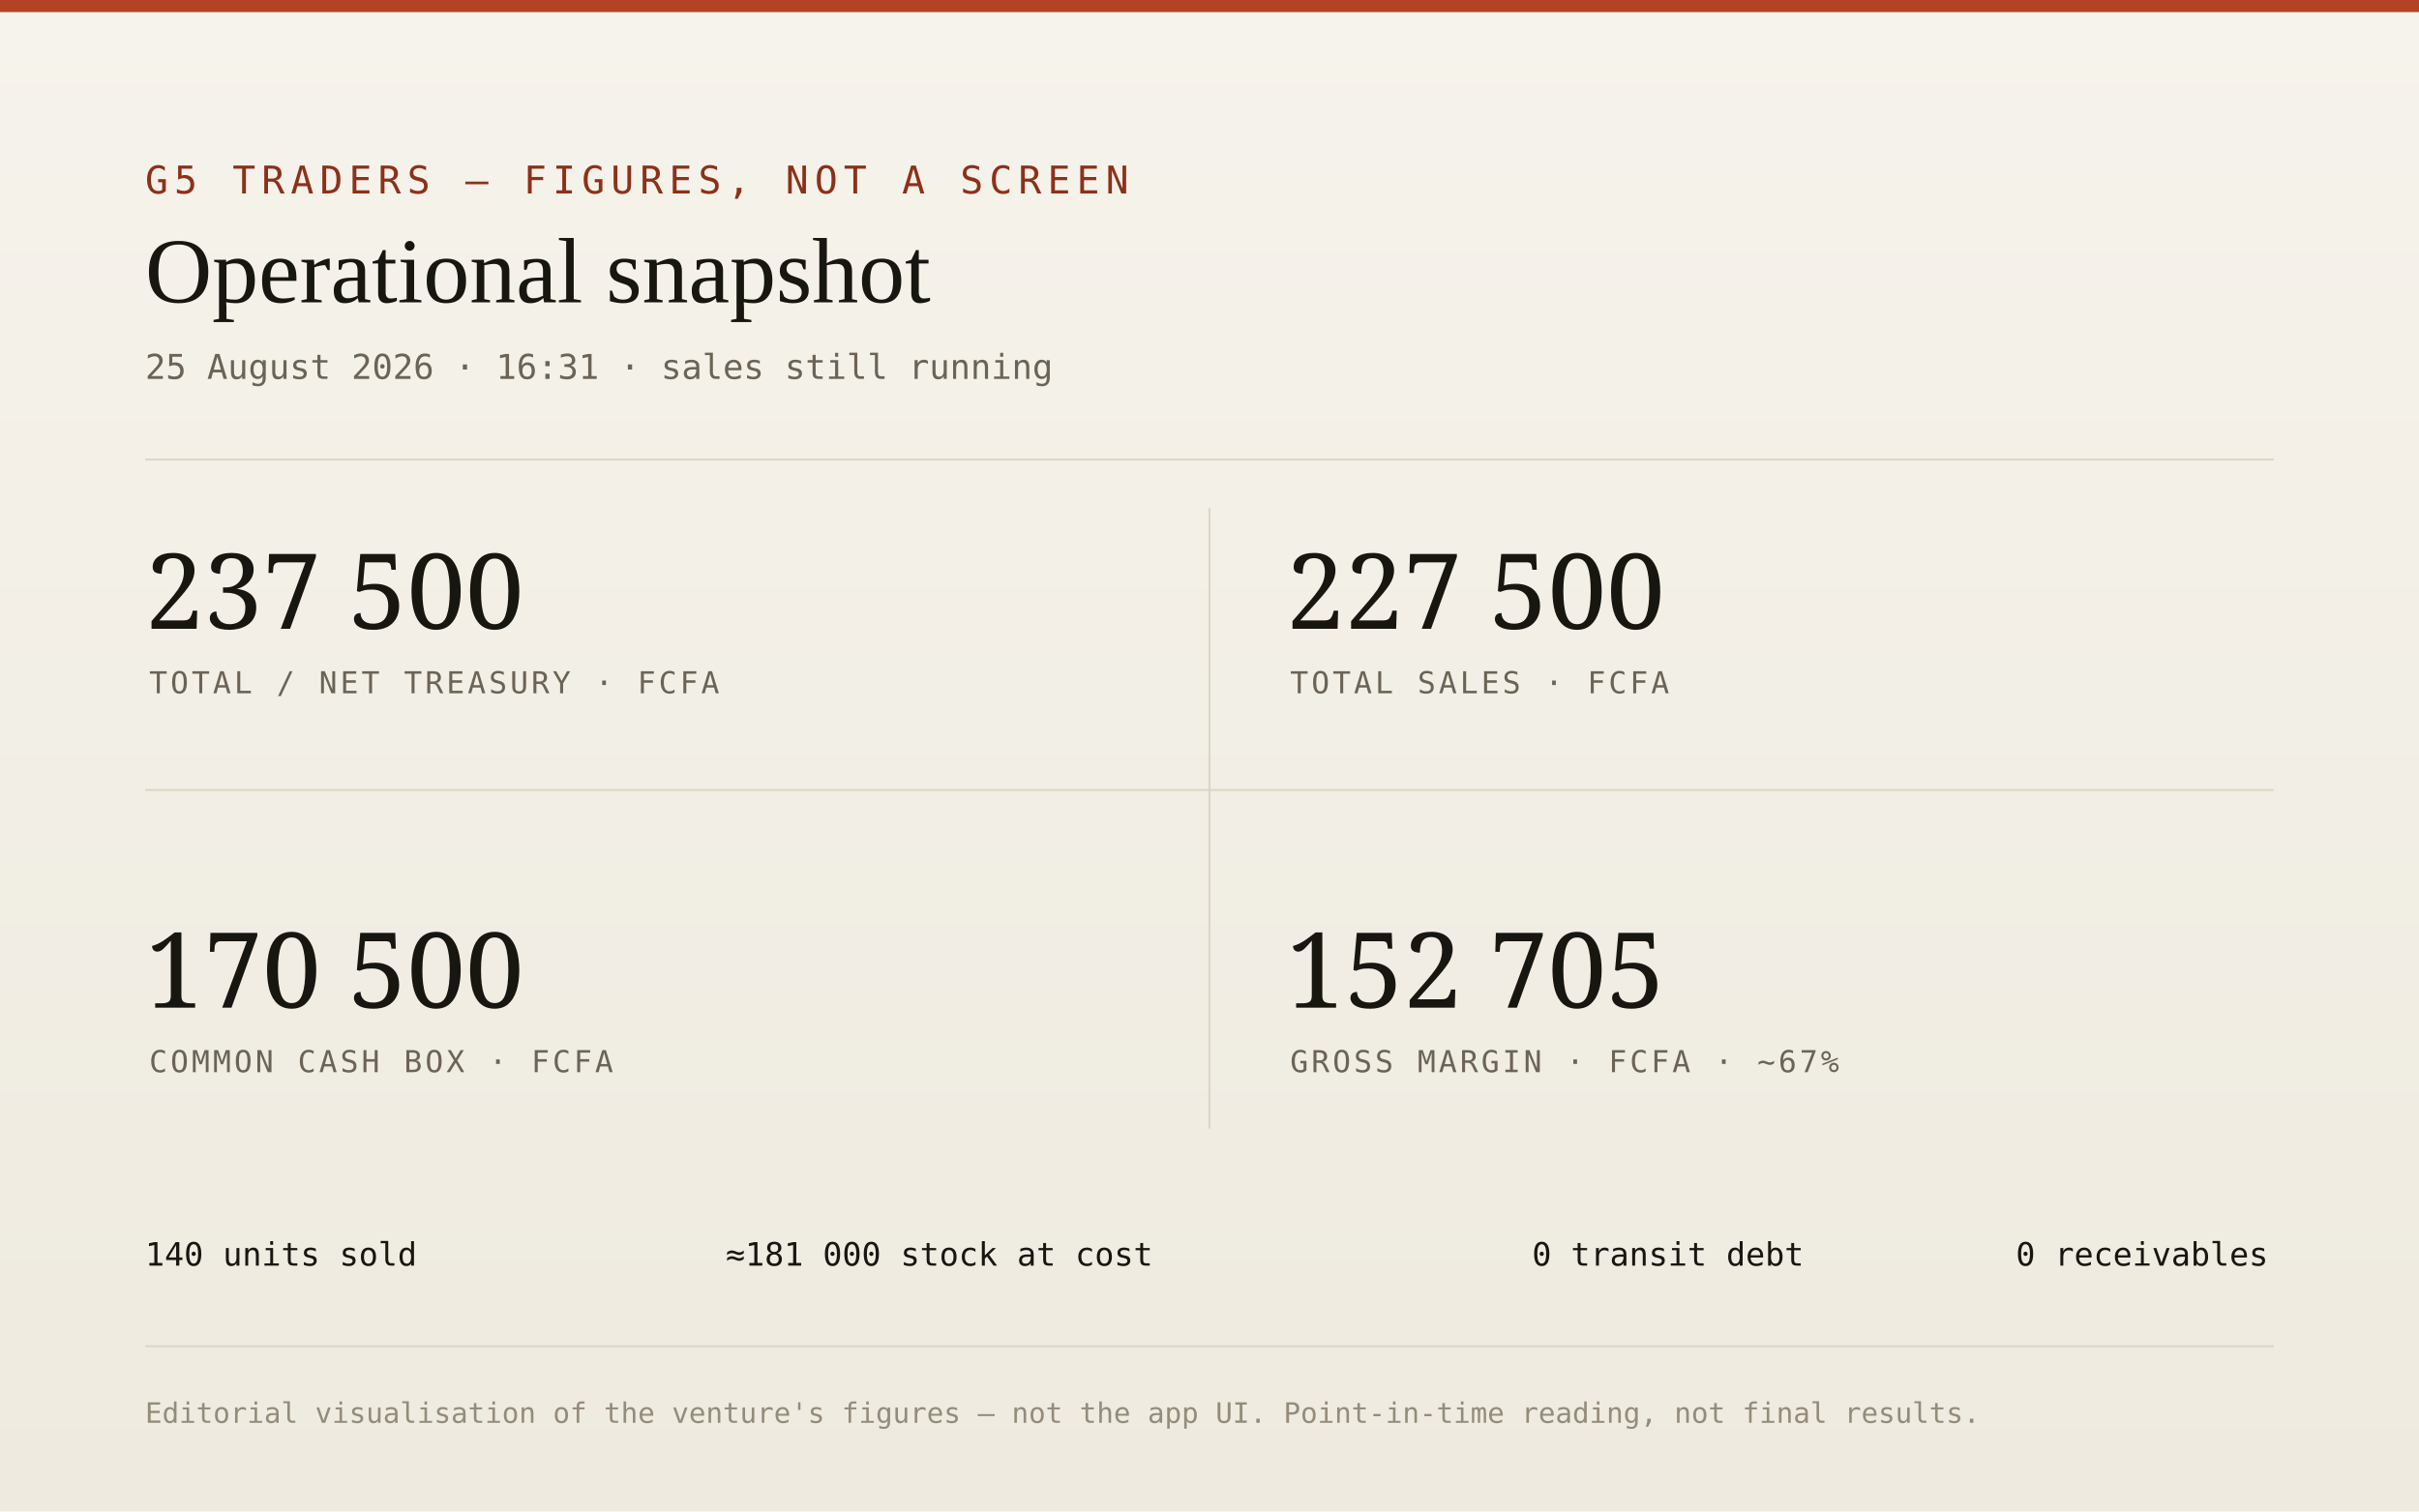
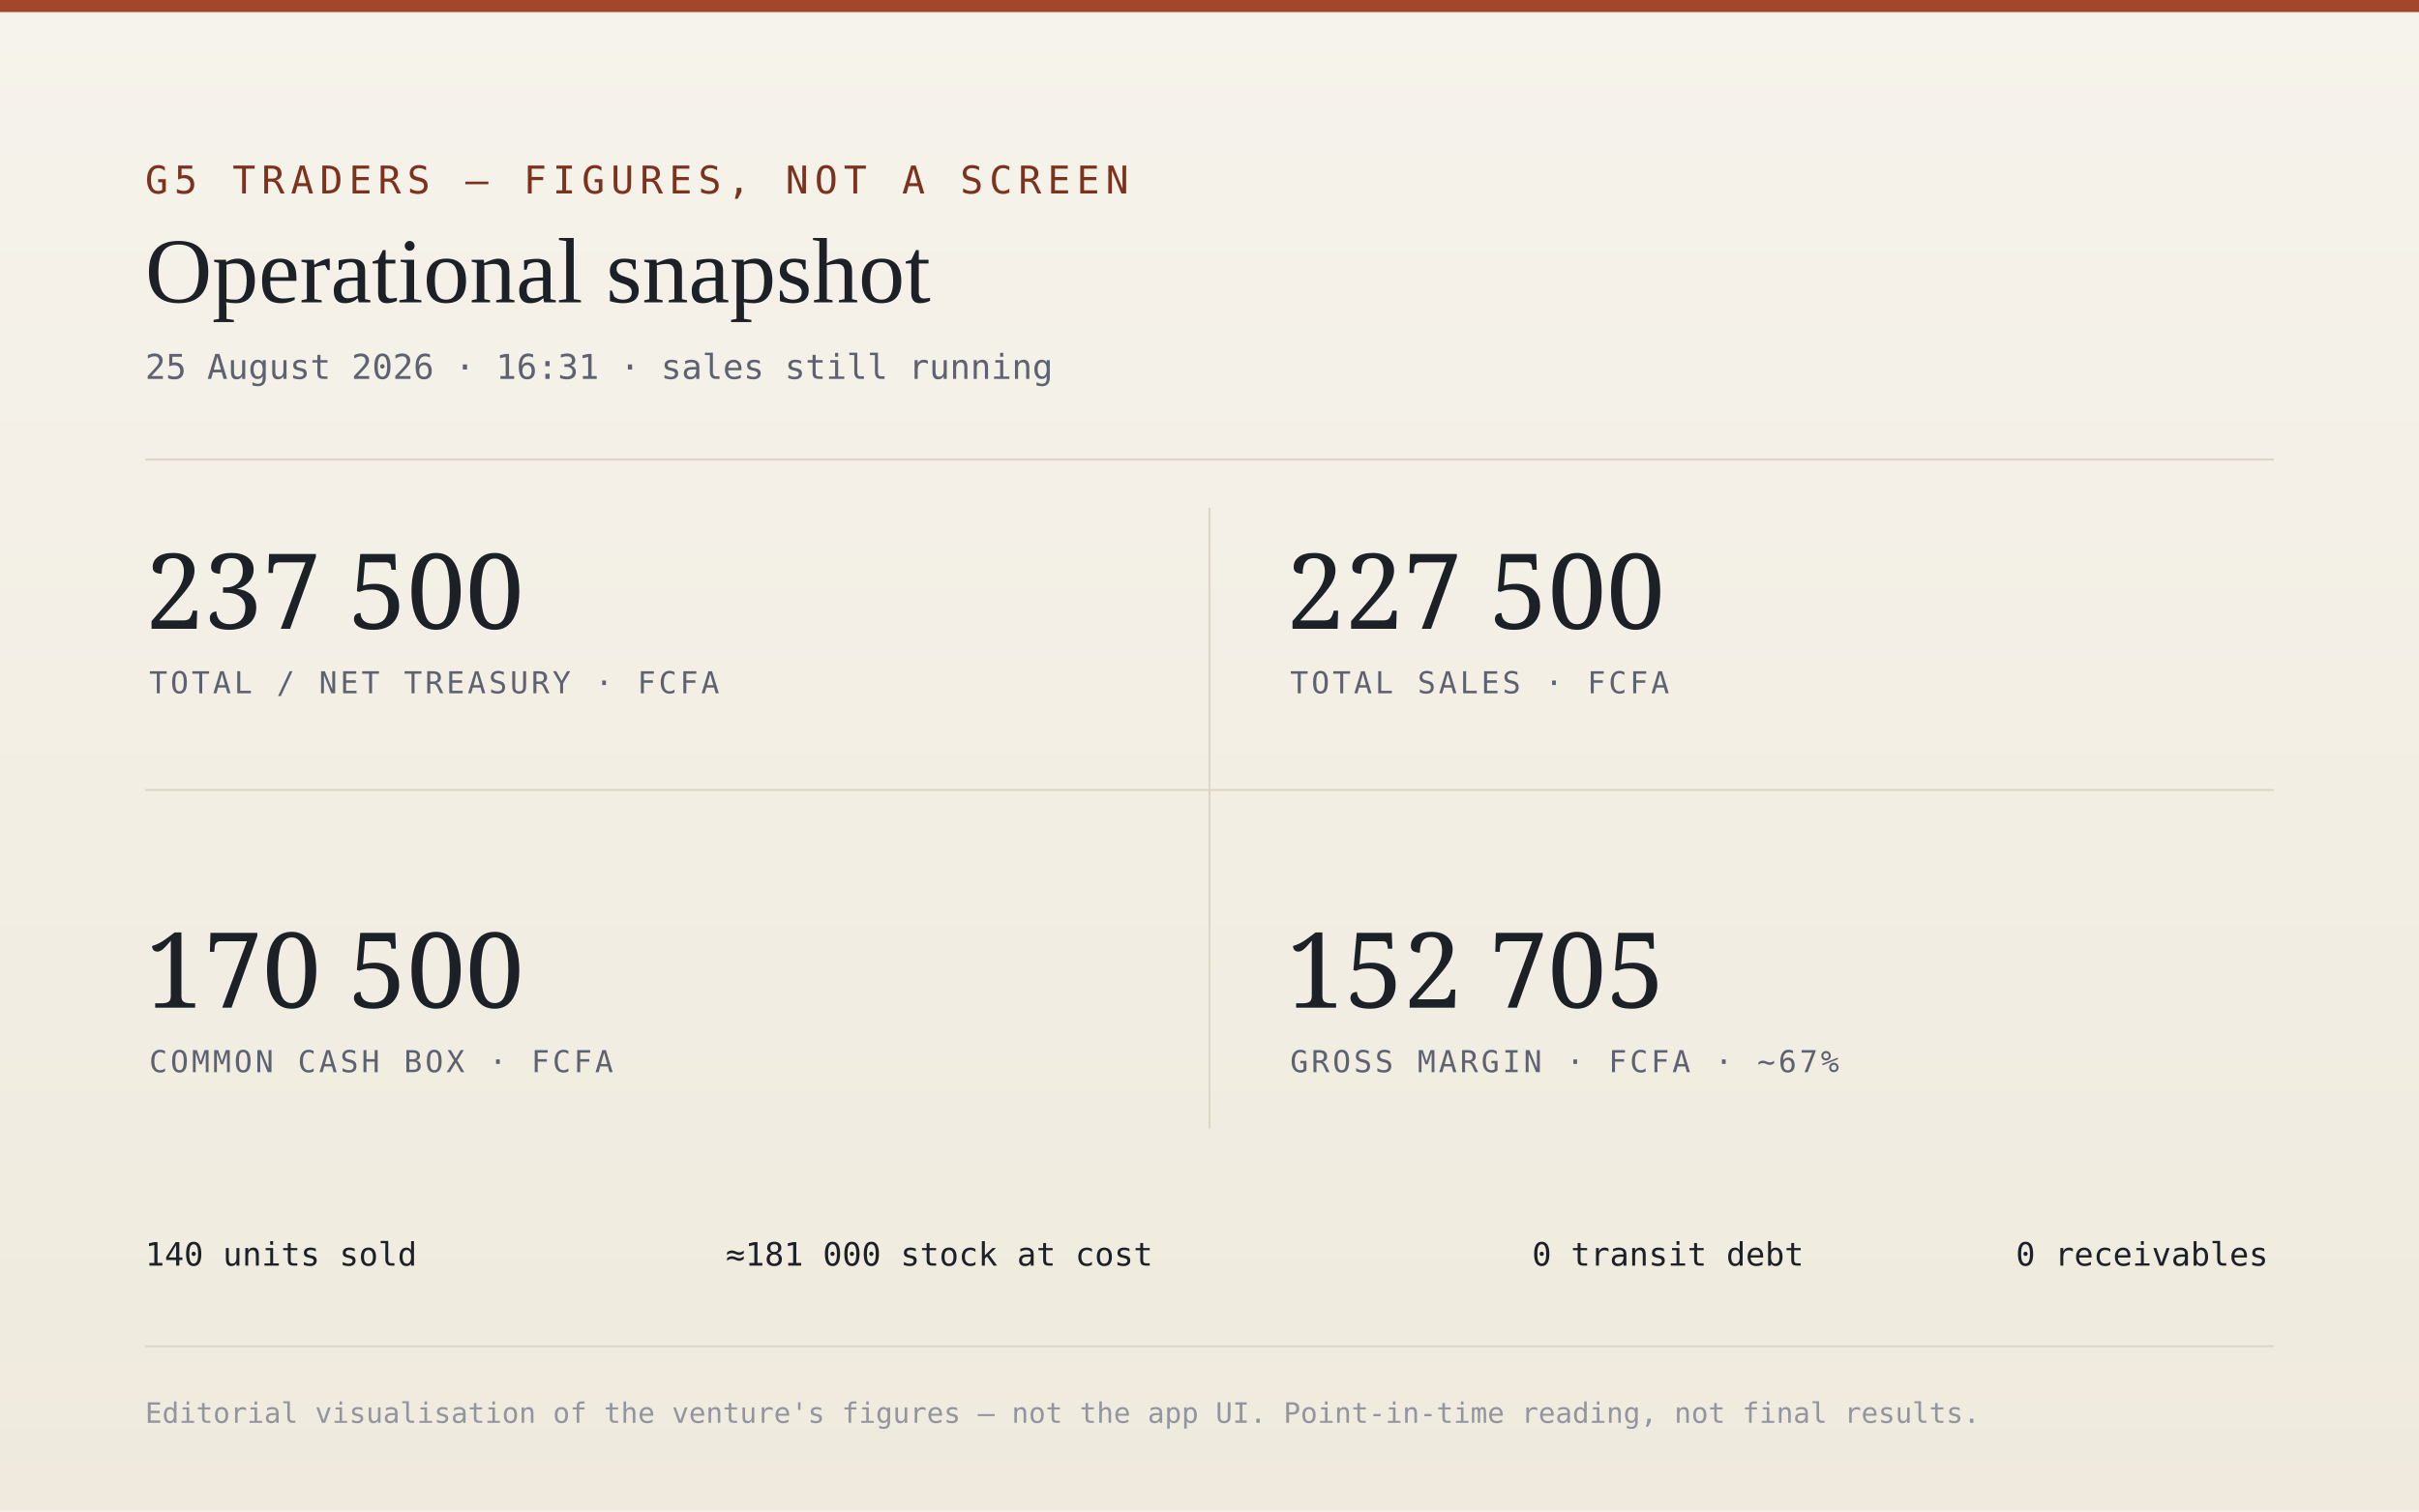
<svg xmlns="http://www.w3.org/2000/svg" viewBox="0 0 1200 750" role="img" aria-label="Editorial visualisation of G5 Traders figures, 25 August 2026 — not a screenshot of the app">
  <defs>
    <linearGradient id="g5bg" x1="0" y1="0" x2="0" y2="1">
      <stop offset="0" stop-color="#F6F3EC" />
-       <stop offset="1" stop-color="#EEEADF" />
+       <stop offset="1" stop-color="#EFEADD" />
    </linearGradient>
  </defs>
  <rect width="1200" height="750" fill="url(#g5bg)" />
-   <rect x="0" y="0" width="1200" height="6" fill="#B34327" />
-   <text x="72" y="96" font-family="ui-monospace, SFMono-Regular, monospace" font-size="19" letter-spacing="3" fill="#8C3119">G5 TRADERS — FIGURES, NOT A SCREEN</text>
-   <text x="72" y="150" font-family="Georgia, 'Times New Roman', serif" font-size="46" fill="#181611">Operational snapshot</text>
-   <text x="72" y="188" font-family="ui-monospace, monospace" font-size="17" fill="#6B6456">25 August 2026 · 16:31 · sales still running</text>
+   <rect x="0" y="0" width="1200" height="6" fill="#A2472A" />
+   <text x="72" y="96" font-family="ui-monospace, SFMono-Regular, monospace" font-size="19" letter-spacing="3" fill="#7C331E">G5 TRADERS — FIGURES, NOT A SCREEN</text>
+   <text x="72" y="150" font-family="Georgia, 'Times New Roman', serif" font-size="46" fill="#1C2027">Operational snapshot</text>
+   <text x="72" y="188" font-family="ui-monospace, monospace" font-size="17" fill="#5E6270">25 August 2026 · 16:31 · sales still running</text>
  <line x1="72" y1="228" x2="1128" y2="228" stroke="#DDD6C6" stroke-width="1" />
-   <g font-family="Georgia, serif" fill="#181611">
+   <g font-family="Georgia, serif" fill="#1C2027">
    <text x="72" y="312" font-size="52">237 500</text>
    <text x="72" y="500" font-size="52">170 500</text>
    <text x="638" y="312" font-size="52">227 500</text>
    <text x="638" y="500" font-size="52">152 705</text>
  </g>
-   <g font-family="ui-monospace, monospace" font-size="15" letter-spacing="1.5" fill="#6B6456">
+   <g font-family="ui-monospace, monospace" font-size="15" letter-spacing="1.5" fill="#5E6270">
    <text x="74" y="344">TOTAL / NET TREASURY · FCFA</text>
    <text x="74" y="532">COMMON CASH BOX · FCFA</text>
    <text x="640" y="344">TOTAL SALES · FCFA</text>
    <text x="640" y="532">GROSS MARGIN · FCFA · ~67%</text>
  </g>
  <line x1="72" y1="392" x2="1128" y2="392" stroke="#DDD6C6" stroke-width="1" />
  <line x1="600" y1="252" x2="600" y2="560" stroke="#DDD6C6" stroke-width="1" />
-   <g font-family="ui-monospace, monospace" font-size="16" fill="#181611">
+   <g font-family="ui-monospace, monospace" font-size="16" fill="#1C2027">
    <text x="72" y="628">140 units sold</text>
    <text x="360" y="628">≈181 000 stock at cost</text>
    <text x="760" y="628">0 transit debt</text>
    <text x="1000" y="628">0 receivables</text>
  </g>
  <line x1="72" y1="668" x2="1128" y2="668" stroke="#DDD6C6" stroke-width="1" />
-   <text x="72" y="706" font-family="ui-monospace, monospace" font-size="14" fill="#948C7B">Editorial visualisation of the venture's figures — not the app UI. Point-in-time reading, not final results.</text>
+   <text x="72" y="706" font-family="ui-monospace, monospace" font-size="14" fill="#92959F">Editorial visualisation of the venture's figures — not the app UI. Point-in-time reading, not final results.</text>
</svg>
